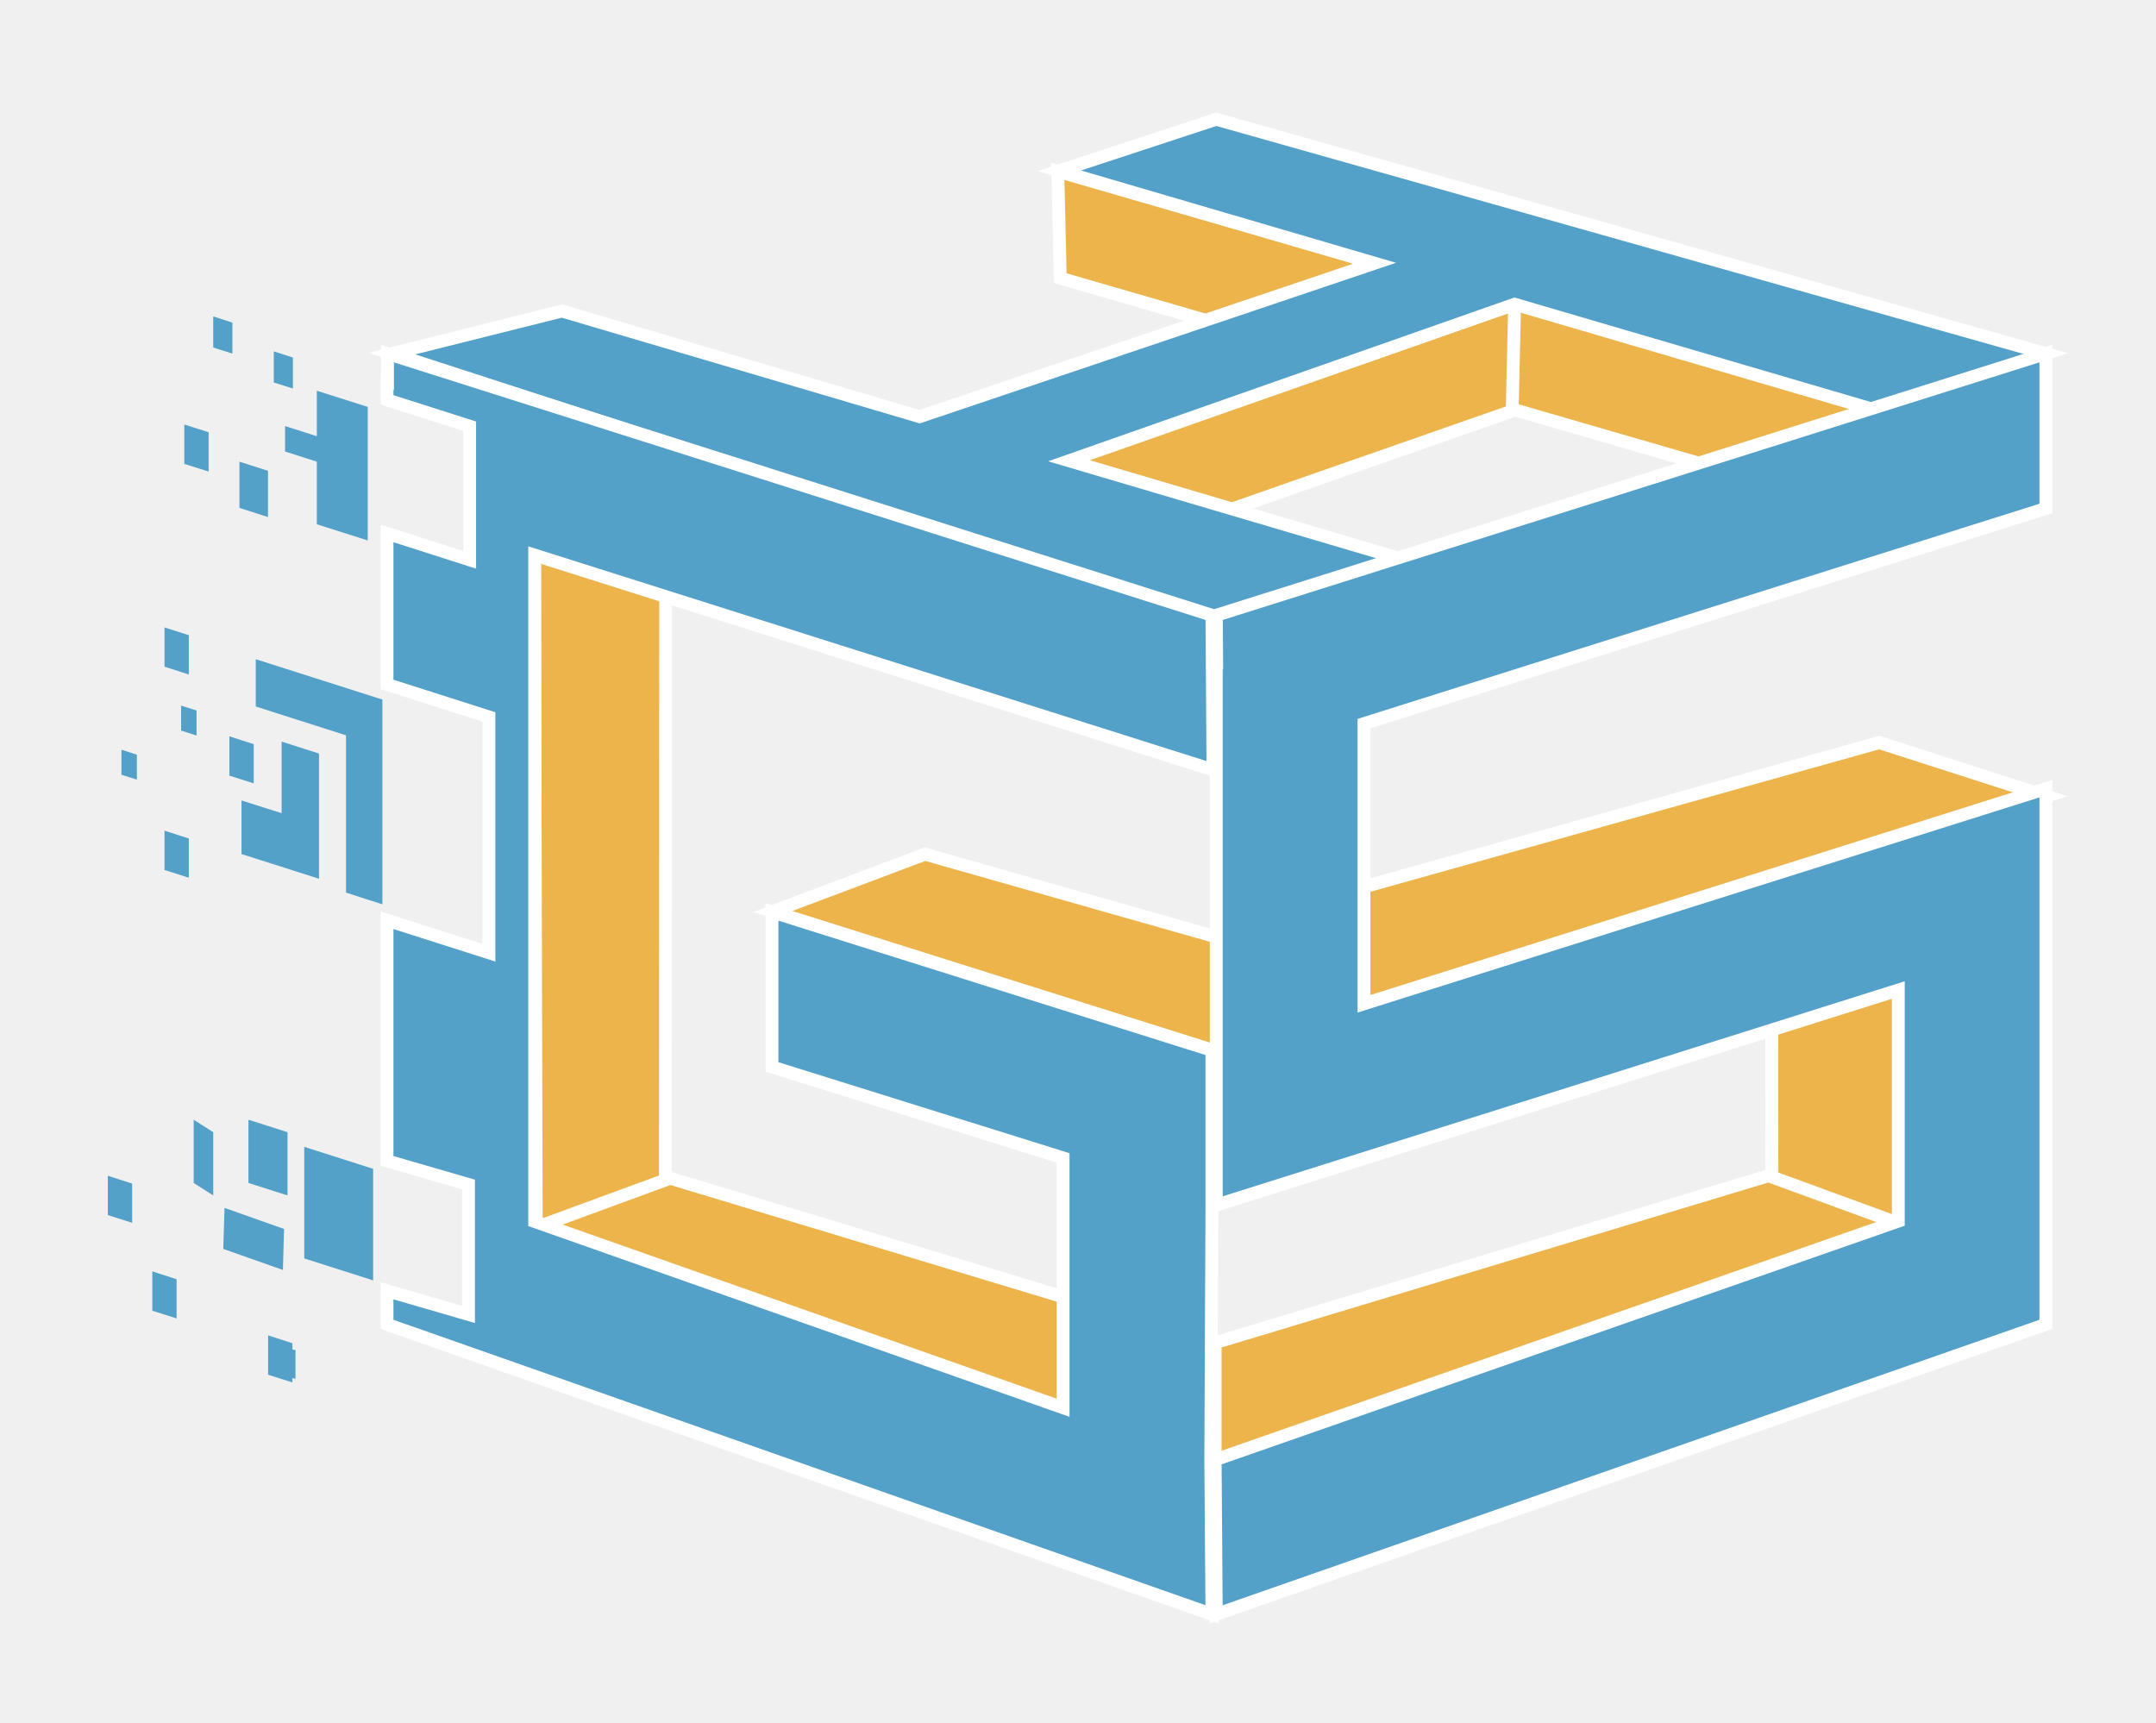
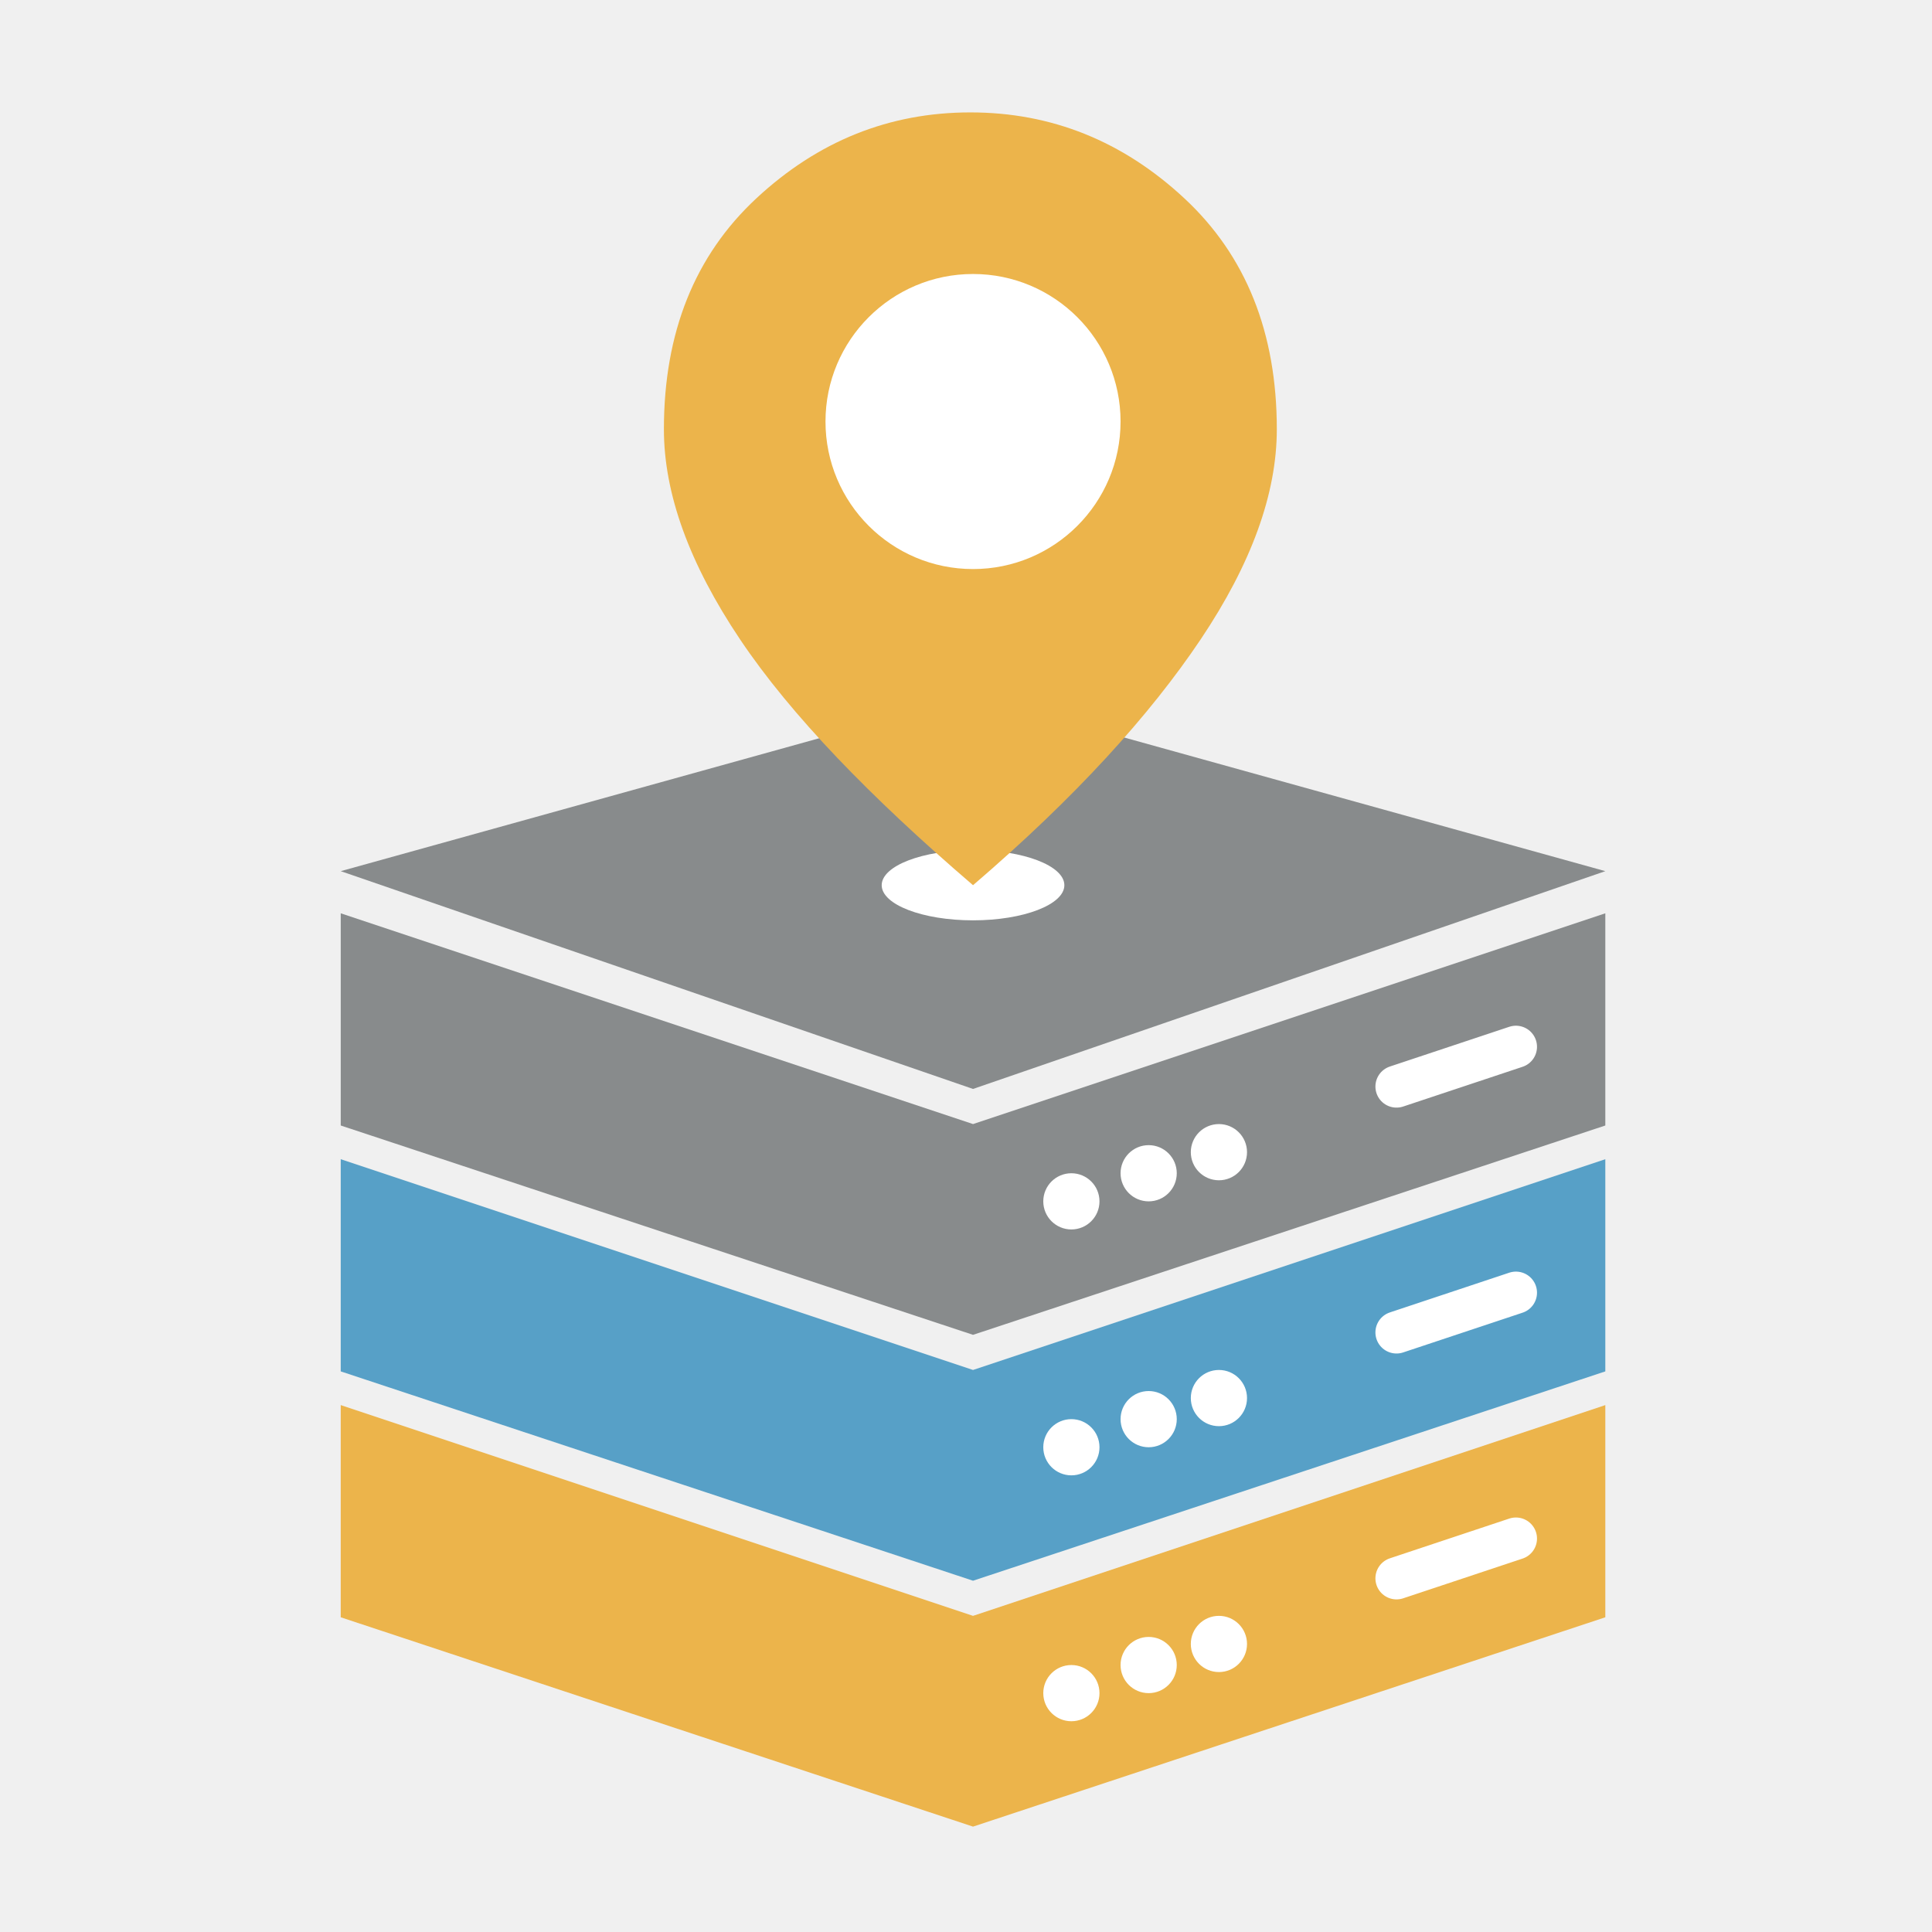
- <svg xmlns="http://www.w3.org/2000/svg" id="Layer_3" viewBox="0 0 167.74 134.04">
-   <defs>
-     <style>.cls-1{fill:#ecb44a;}.cls-1,.cls-2{stroke:#fff;stroke-miterlimit:10;}.cls-3,.cls-2{fill:#53a0c8;}</style>
-   </defs>
-   <polygon class="cls-1" points="147.91 101.12 137.87 97.44 137.84 76.31 148.05 73.12 147.91 101.12" />
-   <polygon class="cls-1" points="145.77 39.98 82.49 21.64 82.3 13.33 145.58 31.67 145.77 39.98" />
-   <polygon class="cls-1" points="82.87 44.14 117.65 31.98 117.84 23.67 83.06 35.83 82.87 44.14" />
-   <polygon class="cls-2" points="145.86 31.89 159.17 27.51 94.63 9.28 82.42 13.29 106.95 20.48 71.55 32.42 43.72 24.2 30.5 27.51 94.54 48.3 109.23 43.55 83.17 35.85 117.84 23.67 145.86 31.89" />
-   <polygon class="cls-1" points="148.05 95.31 137.59 91.48 94.54 104.47 94.54 114.05 148.05 95.31" />
-   <polygon class="cls-1" points="41.31 95.21 51.5 91.48 92.47 103.85 92.33 113.27 41.31 95.21" />
-   <polygon class="cls-1" points="41.72 95.5 51.77 91.81 51.79 45.86 41.58 42.67 41.72 95.5" />
-   <polygon class="cls-1" points="159.17 61.95 146.21 57.78 105.67 69.13 105.67 78.7 159.17 61.95" />
-   <polygon class="cls-1" points="159.17 61.95 146.21 57.78 105.67 69.13 105.67 78.7 159.17 61.95" />
-   <polygon class="cls-1" points="60.12 70.92 71.97 66.46 94.63 72.9 94.63 81.8 60.12 70.92" />
-   <polygon class="cls-2" points="159.17 39.56 159.17 27.51 94.63 47.87 94.66 51.58 94.63 51.58 94.63 81.72 94.63 88.41 94.63 93.76 147.69 77.03 147.69 95.01 94.54 113.58 94.63 125.6 159.17 103.04 159.17 101.9 159.17 90.99 159.17 73.41 159.17 69.63 159.17 61.36 106.12 78.1 106.12 56.3 159.17 39.56" />
-   <polygon class="cls-3" points="19.9 51.29 19.9 54.97 26.92 57.21 26.92 69.45 29.75 70.36 29.75 54.43 19.9 51.29" />
-   <polygon class="cls-3" points="10.65 58.72 10.65 60.66 9.45 60.28 9.45 58.33 10.65 58.72" />
-   <polygon class="cls-3" points="15.29 55.28 15.29 57.23 14.09 56.84 14.09 54.9 15.29 55.28" />
-   <polygon class="cls-3" points="19.74 57.9 19.74 60.95 17.85 60.35 17.85 57.29 19.74 57.9" />
-   <polygon class="cls-3" points="22.37 88.09 22.37 93.01 19.33 92.04 19.33 87.12 22.37 88.09" />
-   <polygon class="cls-3" points="17.37 97.17 22.01 98.81 22.1 95.62 17.47 93.98 17.37 97.17" />
-   <polygon class="cls-3" points="16.59 88.09 16.59 93.01 15.07 92.04 15.07 87.12 16.59 88.09" />
-   <polygon class="cls-3" points="14.69 49.42 14.69 52.48 12.8 51.87 12.8 48.82 14.69 49.42" />
-   <polygon class="cls-3" points="16.23 33.63 16.23 36.69 14.34 36.09 14.34 33.03 16.23 33.63" />
-   <polygon class="cls-3" points="20.85 36.63 20.85 40.23 18.63 39.52 18.63 35.92 20.85 36.63" />
-   <polygon class="cls-3" points="22.79 27.82 22.79 30.23 21.3 29.76 21.3 27.34 22.79 27.82" />
-   <polygon class="cls-3" points="18.08 25.1 18.08 27.51 16.59 27.04 16.59 24.62 18.08 25.1" />
-   <polygon class="cls-3" points="24.65 30.4 24.65 33.94 22.18 33.15 22.18 35.13 24.65 35.92 24.65 40.79 28.61 42.05 28.61 31.66 24.65 30.4" />
-   <polygon class="cls-3" points="22.99 105.05 22.99 107.28 21.1 106.84 21.1 104.61 22.99 105.05" />
-   <polygon class="cls-3" points="10.28 92.09 10.28 95.14 8.39 94.54 8.39 91.48 10.28 92.09" />
-   <polygon class="cls-3" points="13.74 99.53 13.74 102.58 11.85 101.98 11.85 98.92 13.74 99.53" />
-   <polygon class="cls-3" points="22.75 104.51 22.75 107.56 20.86 106.96 20.86 103.9 22.75 104.51" />
-   <polygon class="cls-3" points="14.69 65.24 14.69 68.29 12.8 67.69 12.8 64.63 14.69 65.24" />
-   <polygon class="cls-3" points="21.91 57.7 21.91 63.27 18.79 62.28 18.79 66.45 24.82 68.37 24.82 58.63 21.91 57.7" />
-   <polygon class="cls-2" points="60.06 83.01 82.71 90.09 82.71 109.53 41.6 95.04 41.6 43.19 94.37 59.9 94.29 47.87 30.15 27.51 30.15 29.71 30.11 29.7 30.11 31.11 36.54 33.16 36.54 43.56 30.11 41.5 30.11 53.25 38.04 55.78 38.04 74.13 30.11 71.6 30.11 90.32 36.45 92.16 36.45 102.27 30.11 100.43 30.11 101.9 30.11 103.04 94.29 125.6 94.2 113.58 94.29 93.76 94.29 93.7 94.29 81.72 60.06 70.95 60.06 83.01" />
-   <polygon class="cls-3" points="29.03 90.94 29.03 99.62 23.67 97.91 23.67 89.23 29.03 90.94" />
+ <svg xmlns="http://www.w3.org/2000/svg" width="255" height="255" viewBox="0 5 220 275" fill="none">
+   <path d="M201 135L111 165L21 135V165.204L111 195L201 165.204V135Z" fill="#888B8C" />
+   <path d="M21 129L111 104L201 129L111 160L21 129Z" fill="#888B8C" />
+   <ellipse cx="111" cy="131" rx="13" ry="5" fill="white" />
+   <path d="M201 170L111 200L21 170V200.204L111 230L201 200.204V170Z" fill="#57A0C7" />
+   <path d="M201 205L111 235L21 205V235.204L111 265L201 235.204V205Z" fill="#ECB44B" />
+   <circle cx="125" cy="176" r="3.5" fill="white" stroke="white" />
+   <circle cx="125" cy="211" r="3.5" fill="white" stroke="white" />
+   <circle cx="125" cy="246" r="3.5" fill="white" stroke="white" />
+   <circle cx="136" cy="172" r="3.5" fill="white" stroke="white" />
+   <circle cx="136" cy="207" r="3.5" fill="white" stroke="white" />
+   <circle cx="136" cy="242" r="3.5" fill="white" stroke="white" />
+   <circle cx="146" cy="169" r="3.5" fill="white" stroke="white" />
+   <circle cx="146" cy="204" r="3.5" fill="white" stroke="white" />
+   <circle cx="146" cy="239" r="3.5" fill="white" stroke="white" />
+   <path d="M171.276 159.658L188.276 154" stroke="white" stroke-width="6" stroke-linecap="round" />
+   <path d="M171.276 194.658L188.276 189" stroke="white" stroke-width="6" stroke-linecap="round" />
+   <path d="M171.276 229.658L188.276 224" stroke="white" stroke-width="6" stroke-linecap="round" />
+   <path d="M110.621 76C113.62 76 116.187 74.923 118.322 72.769C120.458 70.615 121.526 68.025 121.526 65C121.526 61.975 120.458 59.385 118.322 57.231C116.187 55.077 113.62 54 110.621 54C107.622 54 105.055 55.077 102.919 57.231C100.783 59.385 99.716 61.975 99.716 65C99.716 68.025 100.783 70.615 102.919 72.769C105.055 74.923 107.622 76 110.621 76ZM111 131C96.369 118.442 85.062 106.777 77.837 96.006C70.612 85.235 67 75.267 67 66.1C67 52.35 71.385 41.396 80.154 33.237C88.924 25.079 99.079 21 110.621 21C122.162 21 132.317 25.079 141.087 33.237C149.857 41.396 154.241 52.35 154.241 66.1C154.241 75.267 150.629 85.235 143.404 96.006C136.18 106.777 125.631 118.442 111 131Z" fill="#ECB44B" />
+   <circle cx="111" cy="65" r="21" fill="white" />
</svg>
